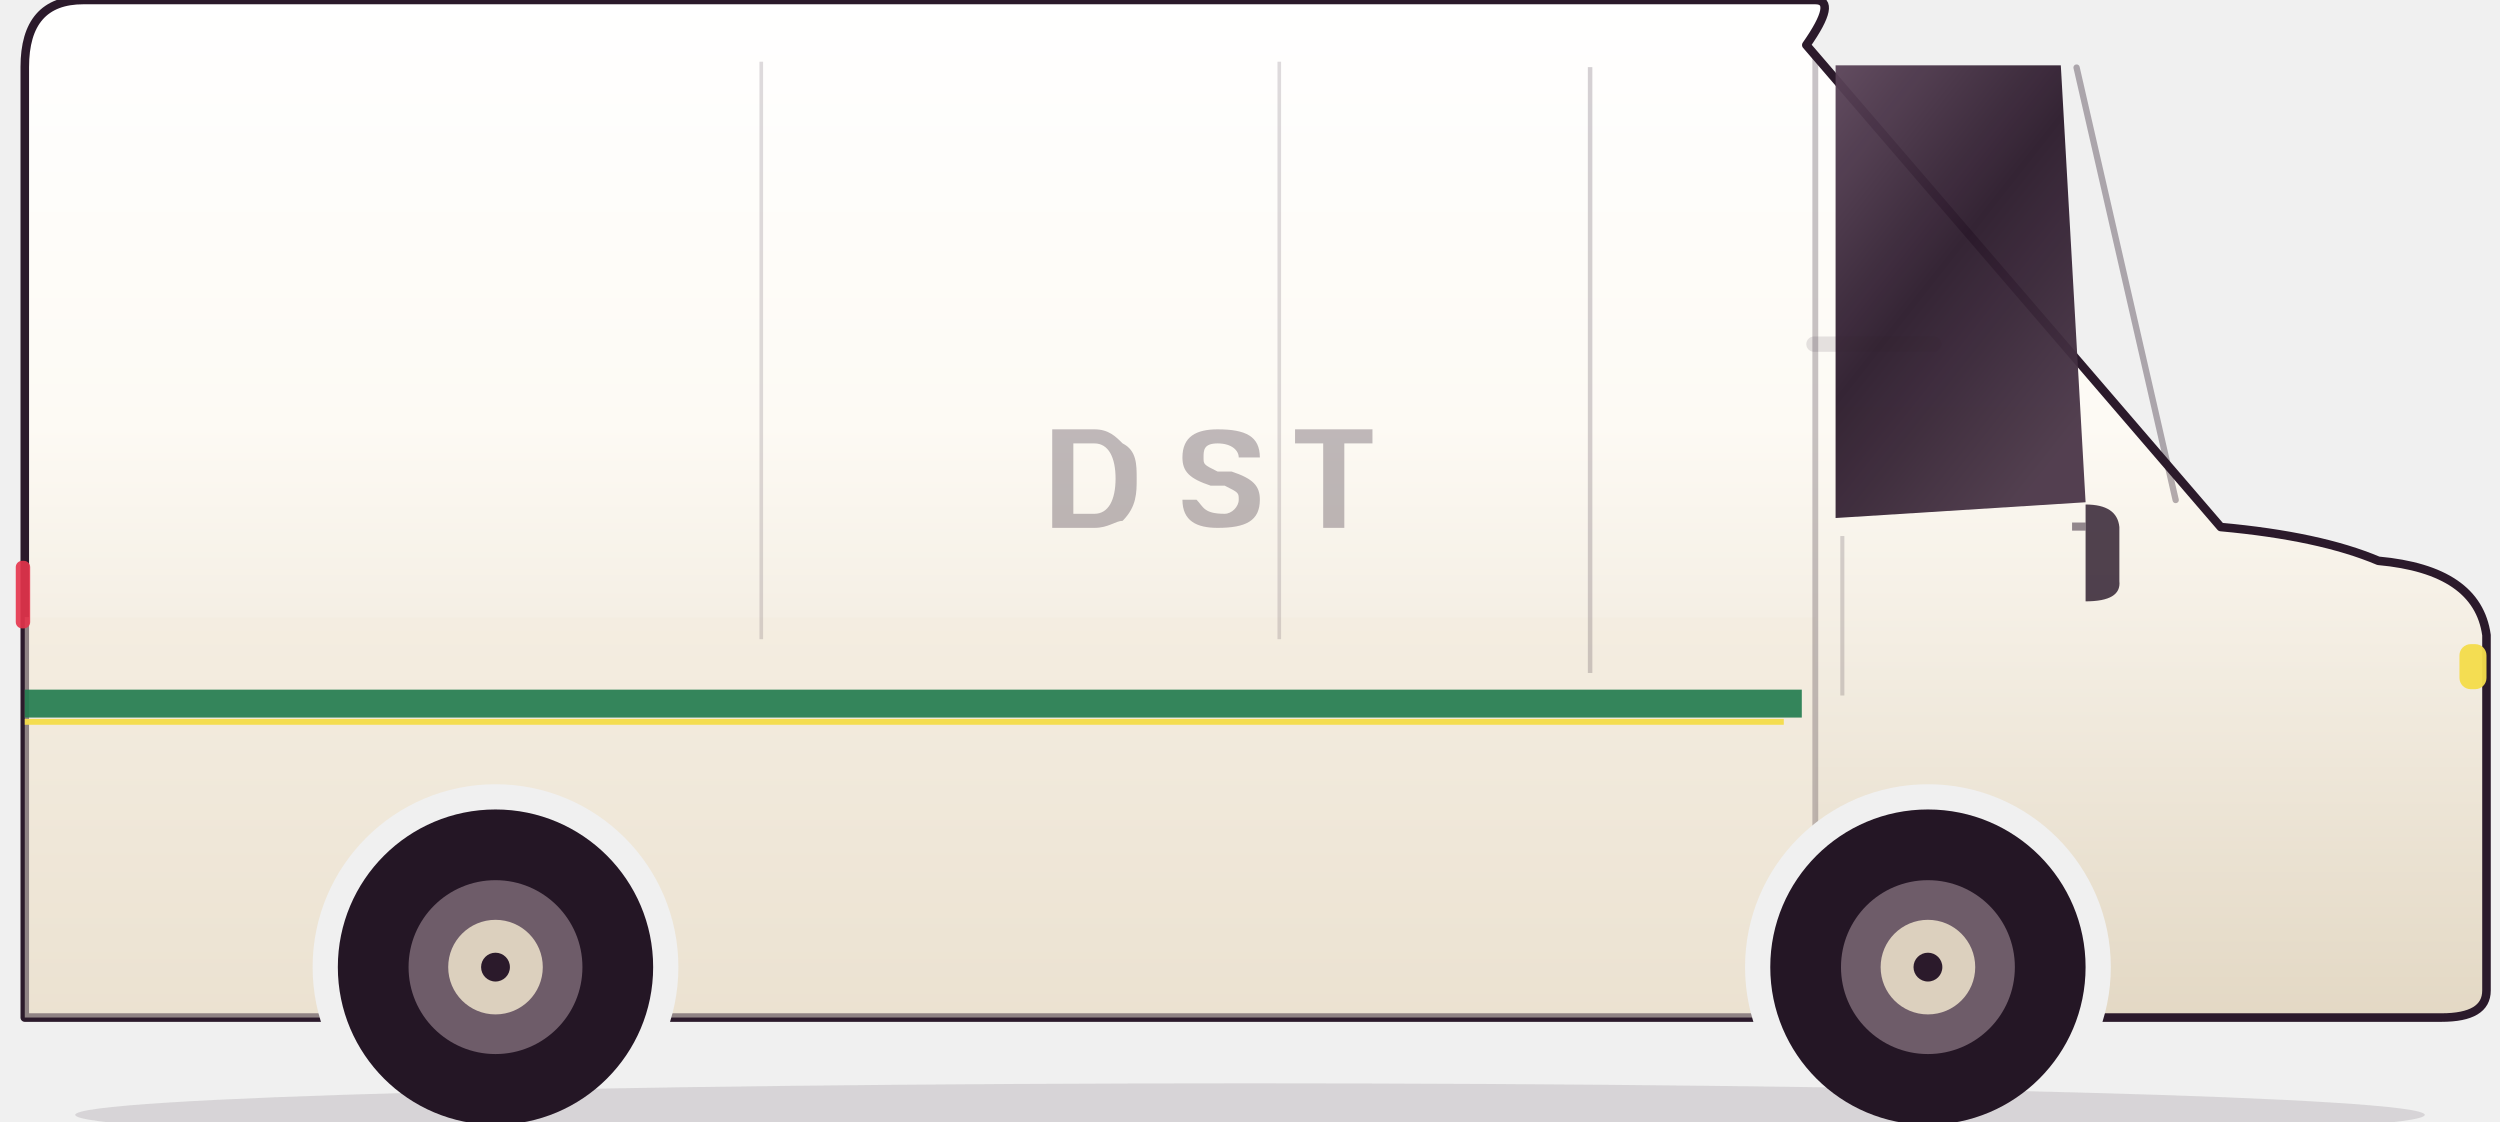
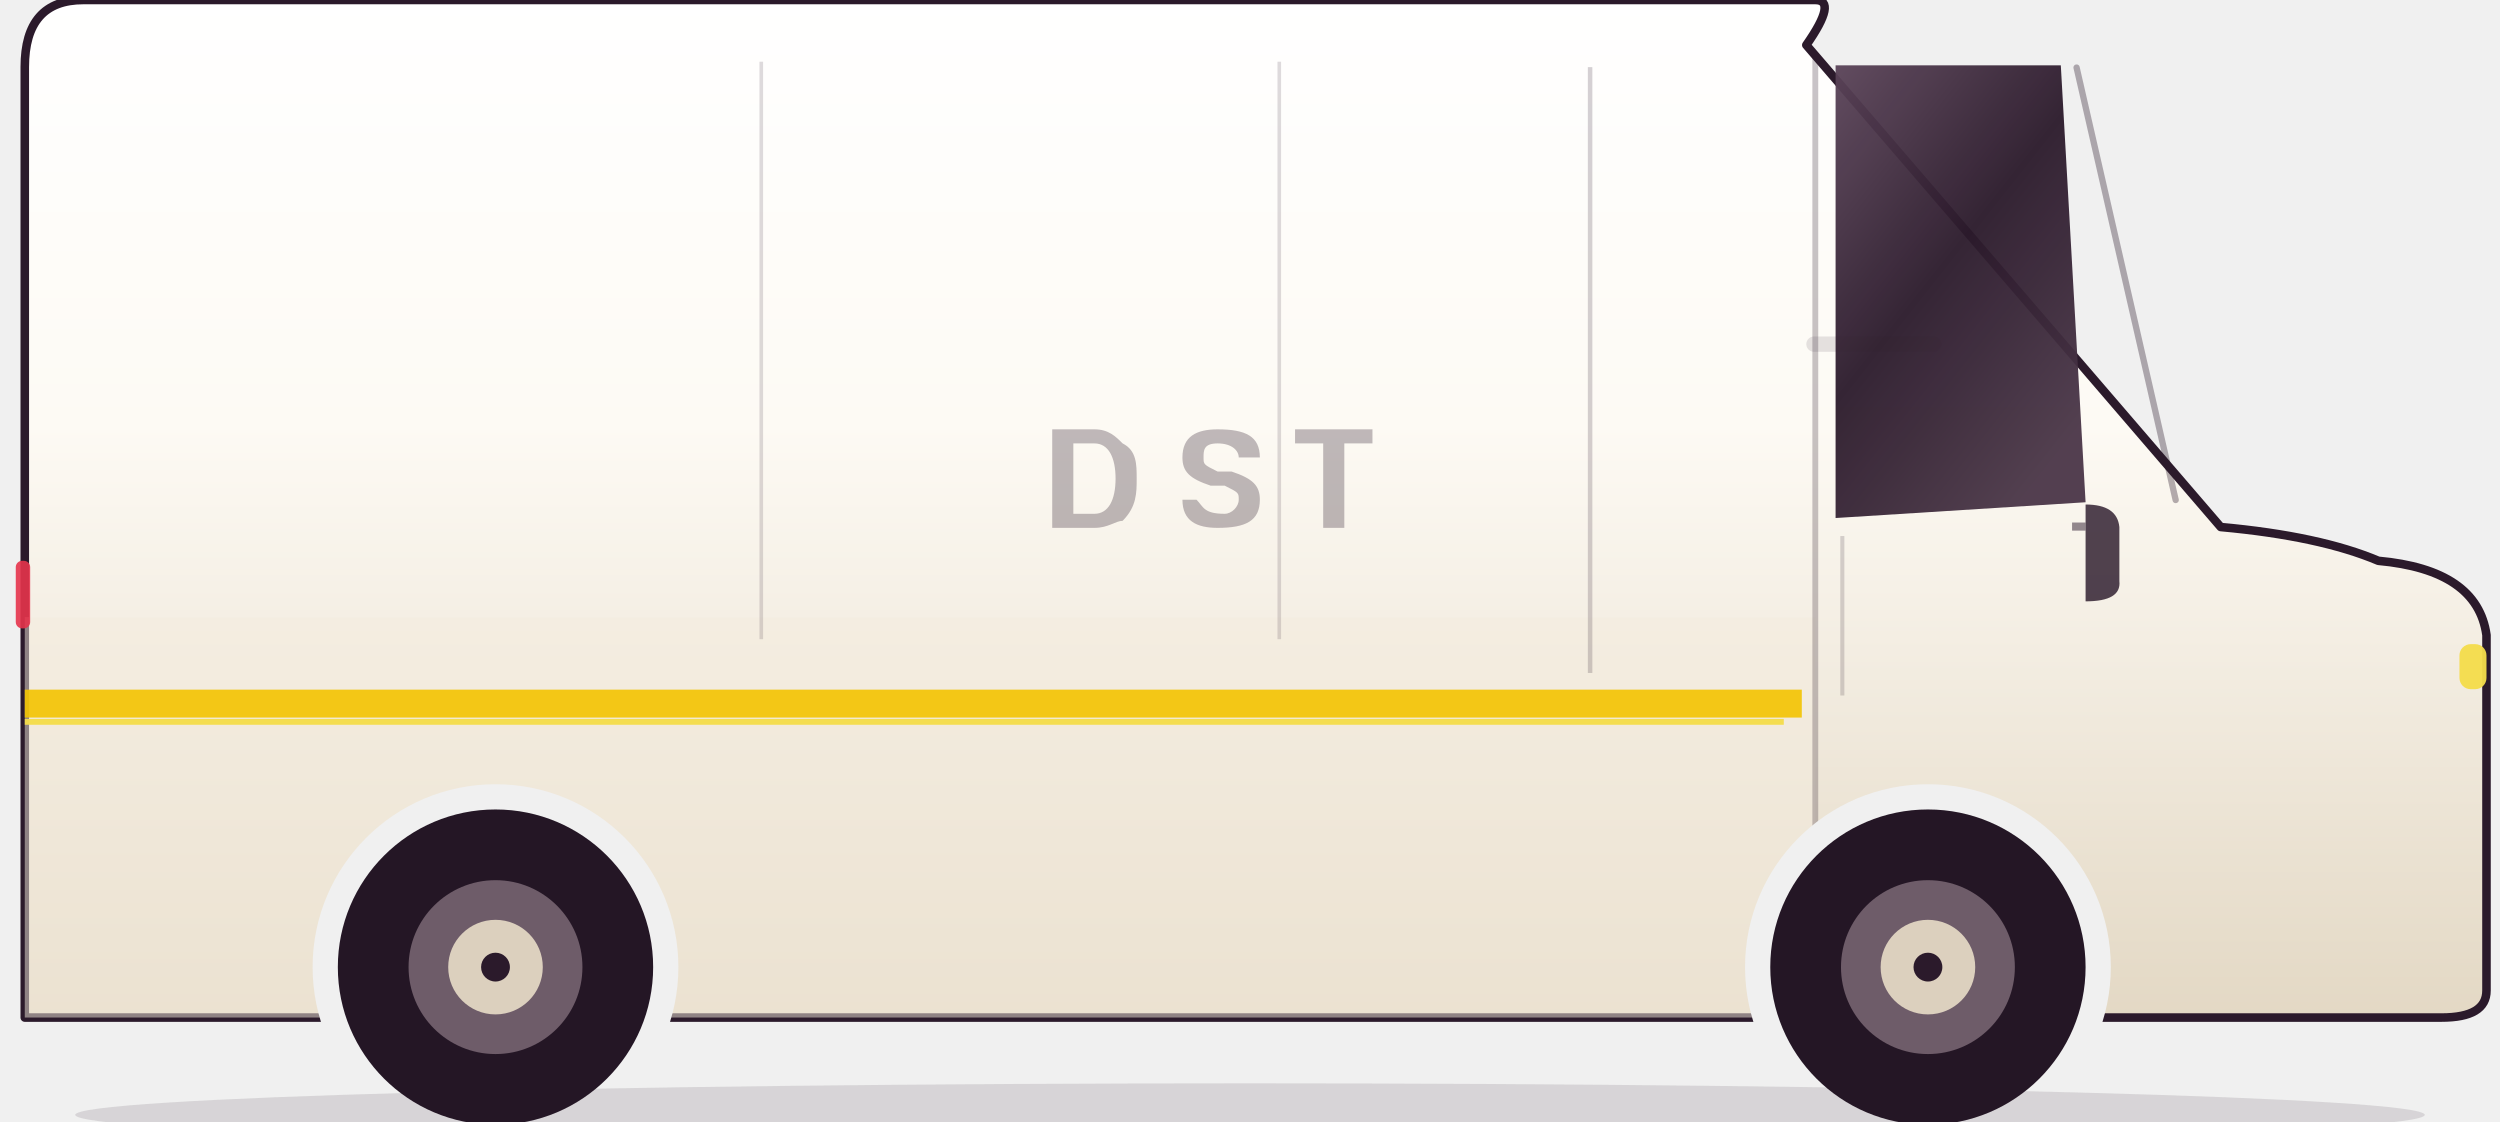
<svg xmlns="http://www.w3.org/2000/svg" viewBox="0 0 5.55 2.49" preserveAspectRatio="xMaxYMax meet">
  <defs>
    <linearGradient id="body" x1="0" y1="0" x2="0" y2="1">
      <stop offset="0" stop-color="#FFFFFF" />
      <stop offset=".42" stop-color="#FDFAF4" />
      <stop offset="1" stop-color="#E3D8C4" />
    </linearGradient>
    <linearGradient id="glass" x1="0" y1="0" x2=".7" y2="1">
      <stop offset="0" stop-color="#5B4459" />
      <stop offset=".5" stop-color="#2B1A2B" />
      <stop offset="1" stop-color="#4A3648" />
    </linearGradient>
    <mask id="arch">
      <rect x="0" y="0" width="5.55" height="2.49" fill="#fff" />
      <circle cx="4.280" cy="2.147" r="0.406" fill="#000" />
      <circle cx="1.100" cy="2.147" r="0.406" fill="#000" />
    </mask>
    <clipPath id="bodyclip">
      <path d="M 0.055 2.259 L 0.055 0.149 Q 0.055 0.0 0.185 0.0 L 4.030 0.0 Q 4.080 0.0 4.010 0.10 L 4.930 1.170 Q 5.150 1.190 5.280 1.245 Q 5.500 1.265 5.520 1.410 L 5.520 2.199 Q 5.520 2.259 5.420 2.259 L 0.055 2.259 Z" />
    </clipPath>
  </defs>
  <ellipse cx="2.775" cy="2.475" rx="2.608" ry="0.070" fill="#2B1A2B" opacity=".13" />
  <g mask="url(#arch)">
    <path d="M 0.055 2.259 L 0.055 0.149 Q 0.055 0.0 0.185 0.0 L 4.030 0.0 Q 4.080 0.0 4.010 0.10 L 4.930 1.170 Q 5.150 1.190 5.280 1.245 Q 5.500 1.265 5.520 1.410 L 5.520 2.199 Q 5.520 2.259 5.420 2.259 L 0.055 2.259 Z" fill="url(#body)" stroke="#2B1A2B" stroke-width="0.019" stroke-linejoin="round" />
    <g clip-path="url(#bodyclip)">
      <rect x="0" y="1.370" width="4.030" height="1.121" fill="#F3ECDE" opacity=".5" />
-       <rect x="0.02" y="1.531" width="3.980" height="0.062" fill="#1F7A4C" opacity=".9" />
+       <rect x="0.02" y="1.531" width="3.980" height="0.062" fill="#F3C300" opacity=".9" />
      <rect x="0.02" y="1.596" width="3.940" height="0.013" fill="#F5DC4A" opacity=".95" />
      <text x="2.690" y="1.170" text-anchor="middle" font-family="Helvetica, Arial, sans-serif" font-size="0.300" font-weight="700" letter-spacing="0.07" fill="#2B1A2B" opacity=".30">DST</text>
      <rect x="4.010" y="0.747" width="0.30" height="0.034" rx="0.017" fill="#2B1A2B" opacity=".12" />
    </g>
    <line x1="4.030" y1="0.125" x2="4.030" y2="2.239" stroke="#2B1A2B" stroke-width="0.013" opacity=".26" />
    <line x1="1.690" y1="0.137" x2="1.690" y2="1.419" stroke="#2B1A2B" stroke-width="0.008" opacity=".16" />
    <line x1="2.840" y1="0.137" x2="2.840" y2="1.419" stroke="#2B1A2B" stroke-width="0.008" opacity=".16" />
    <line x1="3.530" y1="0.149" x2="3.530" y2="1.494" stroke="#2B1A2B" stroke-width="0.010" opacity=".20" />
    <line x1="4.090" y1="1.190" x2="4.090" y2="1.544" stroke="#2B1A2B" stroke-width="0.009" opacity=".18" />
  </g>
  <path d="M 4.075 0.145 L 4.575 0.145 L 4.630 1.115 L 4.075 1.150 Z" fill="url(#glass)" opacity=".95" />
  <path d="M 4.610 0.15 L 4.830 1.110" stroke="#2B1A2B" stroke-width="0.014" stroke-linecap="round" opacity=".35" />
  <path d="M 4.630 1.120 q 0.07 0 0.075 0.05 v 0.12 q 0.005 0.045 -0.075 0.045 z" fill="#2B1A2B" opacity=".82" />
  <path d="M 4.600 1.160 h 0.03 v 0.018 h -0.03 z" fill="#2B1A2B" opacity=".5" />
  <rect x="5.460" y="1.430" width="0.06" height="0.10" rx="0.025" fill="#F5DC4A" opacity=".95" />
  <rect x="0.035" y="1.245" width="0.032" height="0.15" rx="0.014" fill="#E5334B" opacity=".9" />
  <circle cx="4.280" cy="2.147" r="0.350" fill="#241625" />
  <circle cx="4.280" cy="2.147" r="0.193" fill="#6E5C69" />
  <circle cx="4.280" cy="2.147" r="0.105" fill="#DCD0BE" />
  <circle cx="4.280" cy="2.147" r="0.032" fill="#2B1A2B" />
  <circle cx="1.100" cy="2.147" r="0.350" fill="#241625" />
  <circle cx="1.100" cy="2.147" r="0.193" fill="#6E5C69" />
  <circle cx="1.100" cy="2.147" r="0.105" fill="#DCD0BE" />
  <circle cx="1.100" cy="2.147" r="0.032" fill="#2B1A2B" />
</svg>
